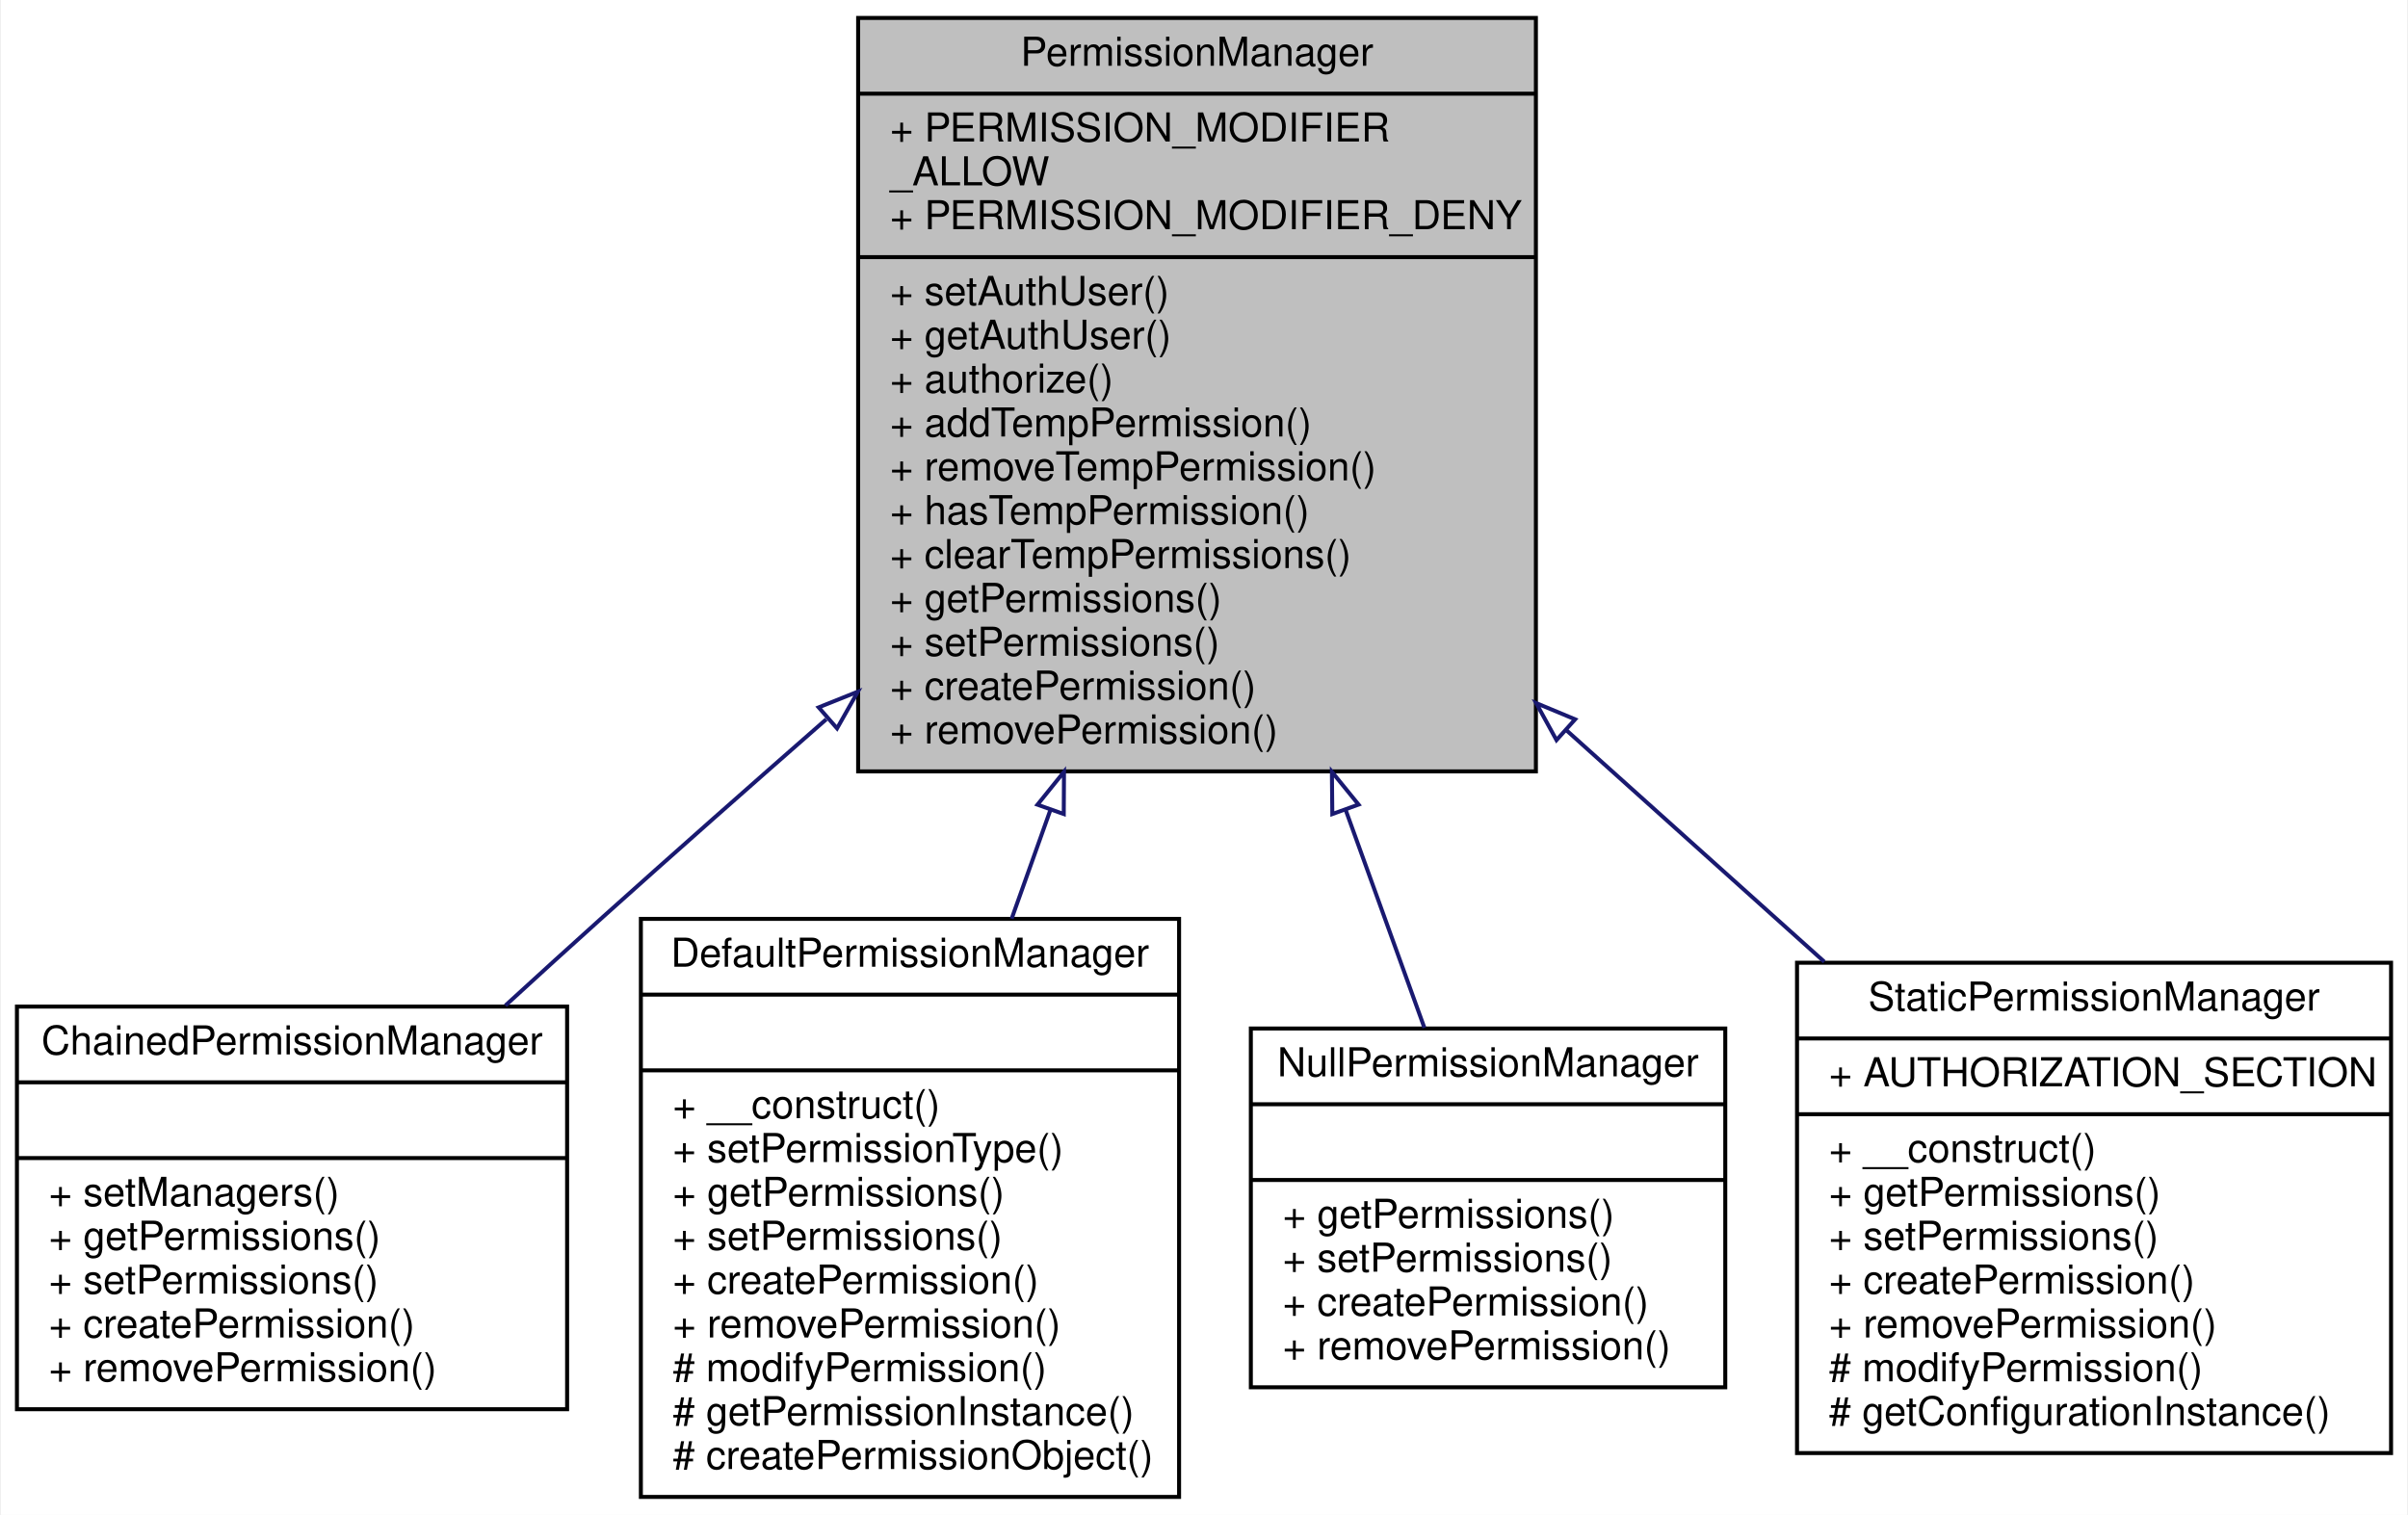
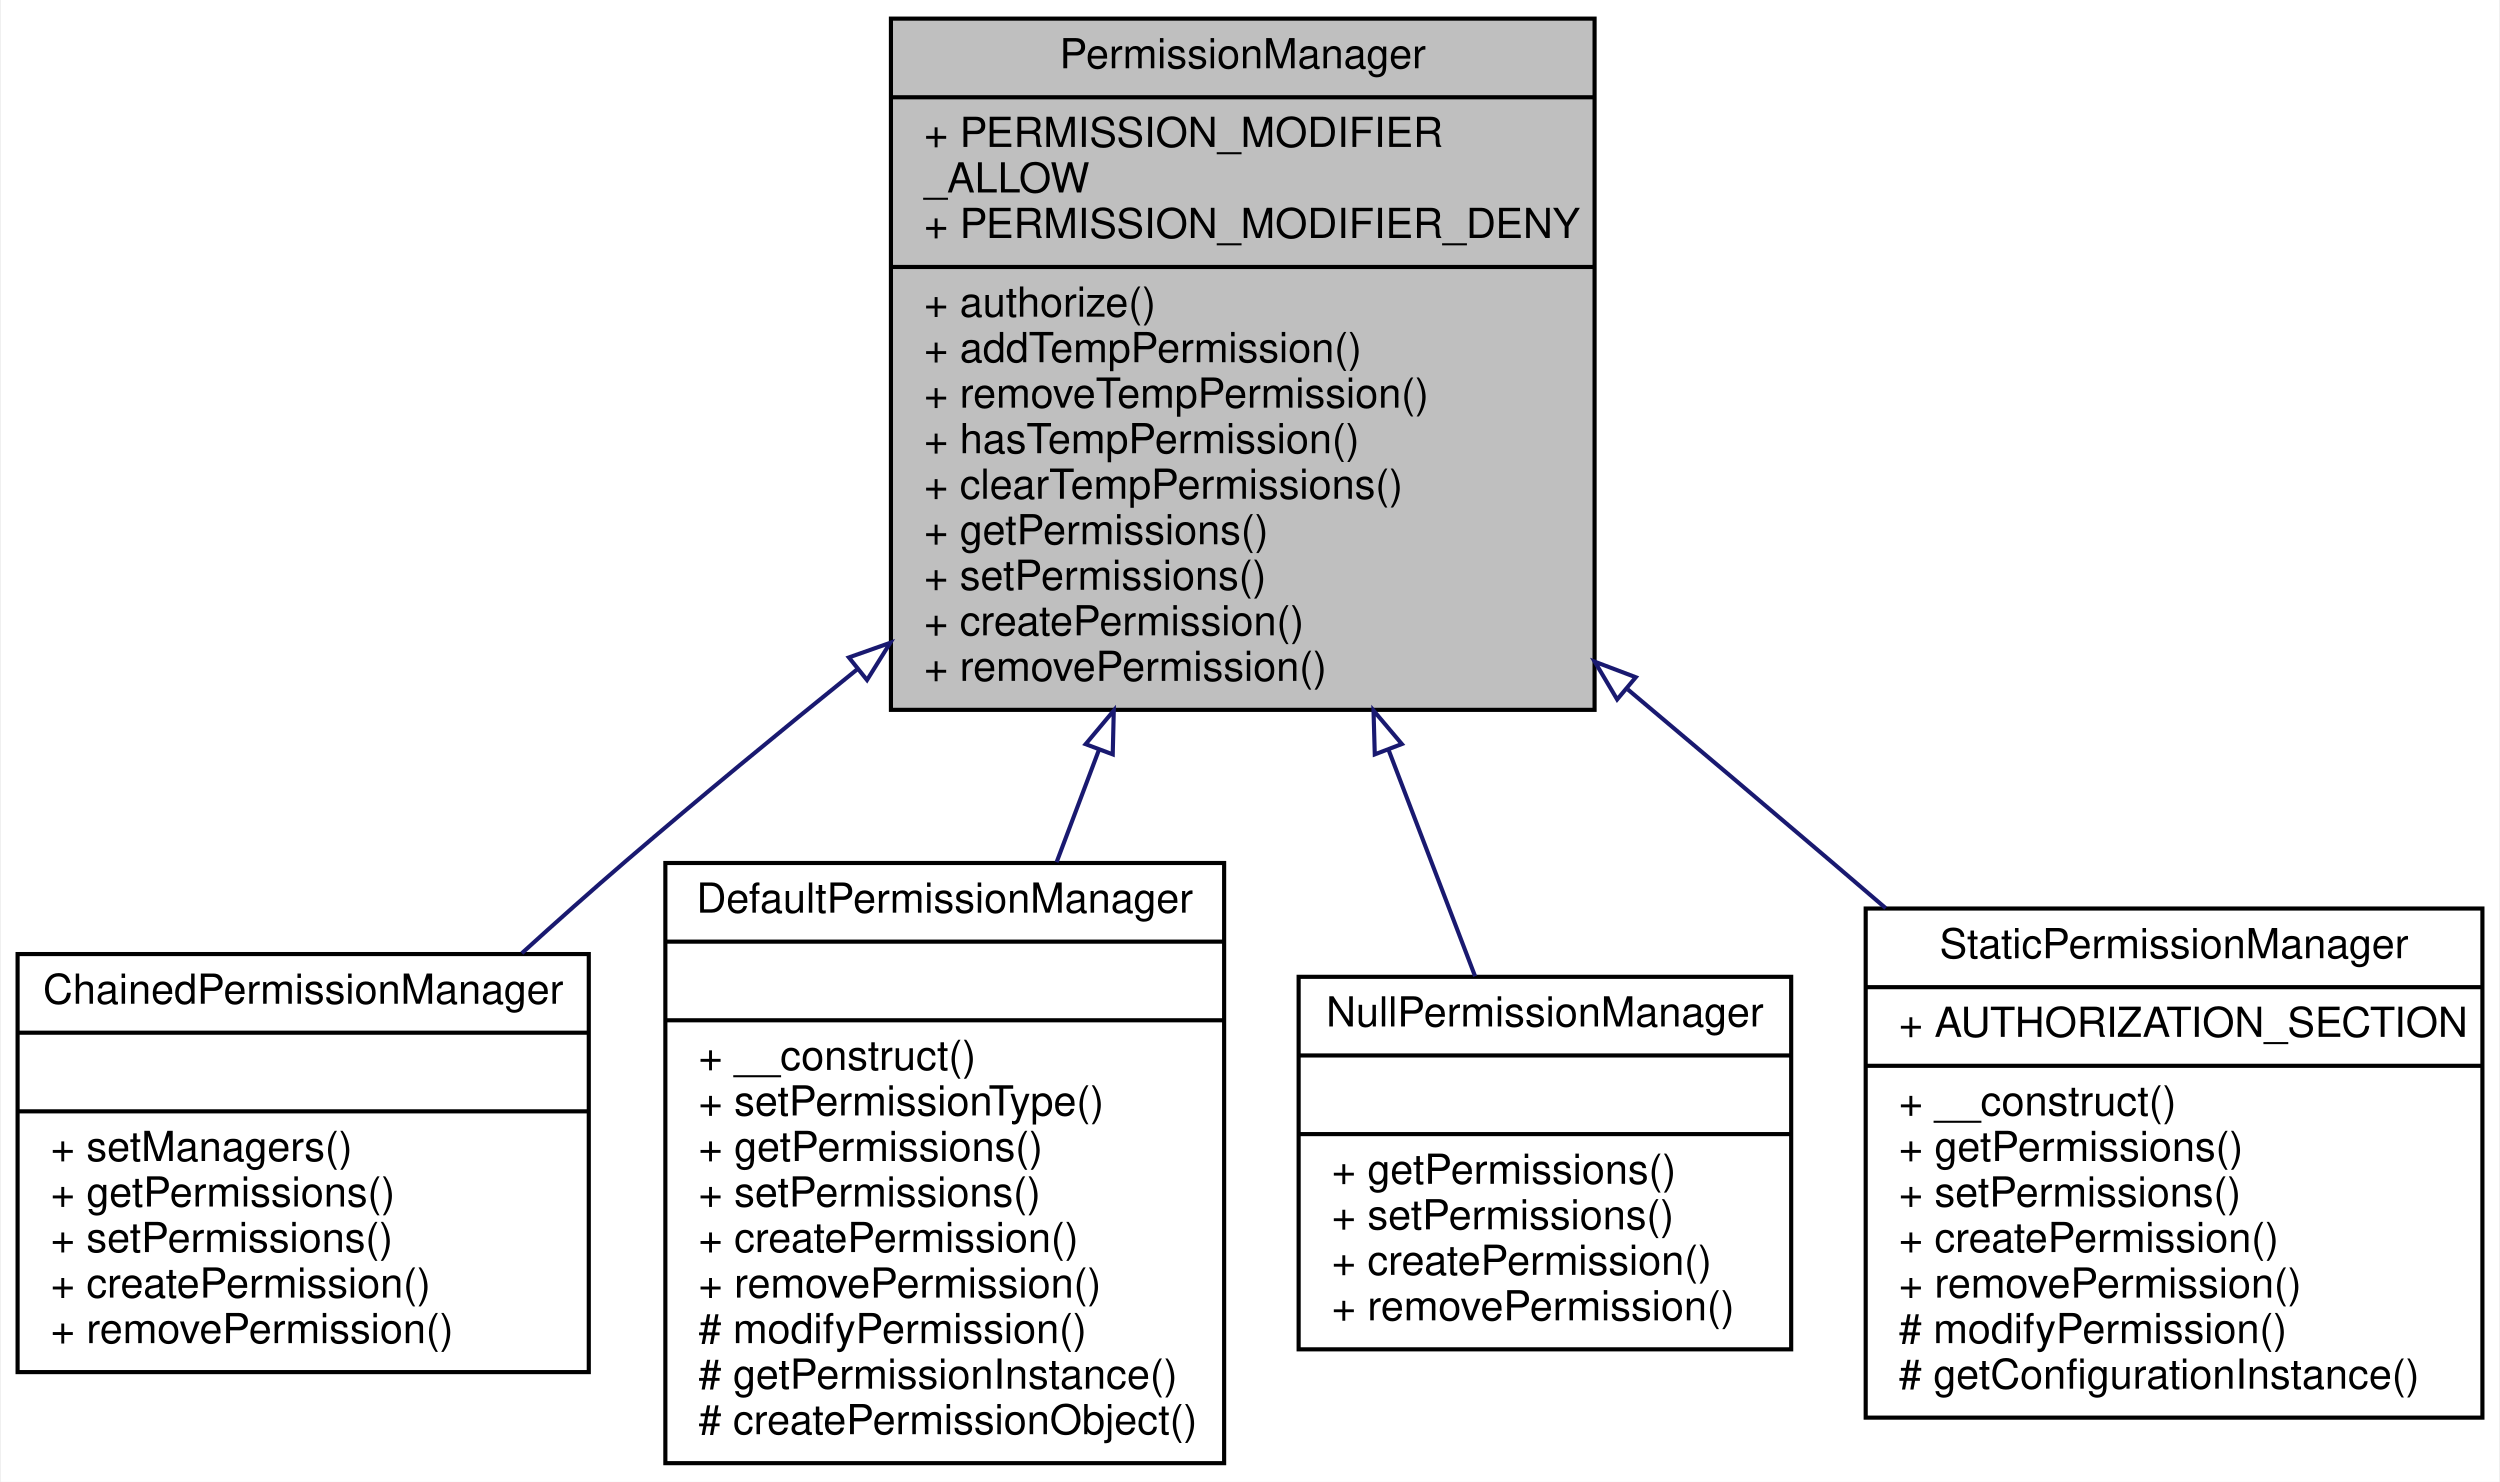
- <svg xmlns="http://www.w3.org/2000/svg" xmlns:xlink="http://www.w3.org/1999/xlink" width="604pt" height="380pt" viewBox="0.00 0.00 603.50 380.00">
-   <g id="graph0" class="graph" transform="scale(1 1) rotate(0) translate(4 376)">
-     <polygon fill="white" stroke="none" points="-4,4 -4,-376 599.5,-376 599.5,4 -4,4" />
+ <svg xmlns="http://www.w3.org/2000/svg" xmlns:xlink="http://www.w3.org/1999/xlink" width="604pt" height="358pt" viewBox="0.00 0.00 603.50 358.00">
+   <g id="graph0" class="graph" transform="scale(1 1) rotate(0) translate(4 354)">
+     <polygon fill="white" stroke="none" points="-4,4 -4,-354 599.5,-354 599.5,4 -4,4" />
    <g id="node1" class="node">
-       <polygon fill="#bfbfbf" stroke="black" points="211,-182.5 211,-371.5 381,-371.5 381,-182.5 211,-182.5" />
-       <text text-anchor="middle" x="296" y="-359.5" font-family="Helvetica,sans-Serif" font-size="10.00">PermissionManager</text>
-       <polyline fill="none" stroke="black" points="211,-352.5 381,-352.5 " />
-       <text text-anchor="start" x="219" y="-340.5" font-family="Helvetica,sans-Serif" font-size="10.00">+ PERMISSION_MODIFIER</text>
-       <text text-anchor="start" x="219" y="-329.5" font-family="Helvetica,sans-Serif" font-size="10.00">_ALLOW</text>
-       <text text-anchor="start" x="219" y="-318.5" font-family="Helvetica,sans-Serif" font-size="10.00">+ PERMISSION_MODIFIER_DENY</text>
-       <polyline fill="none" stroke="black" points="211,-311.5 381,-311.5 " />
-       <text text-anchor="start" x="219" y="-299.5" font-family="Helvetica,sans-Serif" font-size="10.00">+ setAuthUser()</text>
-       <text text-anchor="start" x="219" y="-288.5" font-family="Helvetica,sans-Serif" font-size="10.00">+ getAuthUser()</text>
+       <polygon fill="#bfbfbf" stroke="black" points="211,-182.5 211,-349.5 381,-349.5 381,-182.5 211,-182.5" />
+       <text text-anchor="middle" x="296" y="-337.5" font-family="Helvetica,sans-Serif" font-size="10.00">PermissionManager</text>
+       <polyline fill="none" stroke="black" points="211,-330.5 381,-330.5 " />
+       <text text-anchor="start" x="219" y="-318.5" font-family="Helvetica,sans-Serif" font-size="10.00">+ PERMISSION_MODIFIER</text>
+       <text text-anchor="start" x="219" y="-307.5" font-family="Helvetica,sans-Serif" font-size="10.00">_ALLOW</text>
+       <text text-anchor="start" x="219" y="-296.5" font-family="Helvetica,sans-Serif" font-size="10.00">+ PERMISSION_MODIFIER_DENY</text>
+       <polyline fill="none" stroke="black" points="211,-289.5 381,-289.5 " />
      <text text-anchor="start" x="219" y="-277.5" font-family="Helvetica,sans-Serif" font-size="10.00">+ authorize()</text>
      <text text-anchor="start" x="219" y="-266.5" font-family="Helvetica,sans-Serif" font-size="10.00">+ addTempPermission()</text>
      <text text-anchor="start" x="219" y="-255.5" font-family="Helvetica,sans-Serif" font-size="10.00">+ removeTempPermission()</text>
      <text text-anchor="start" x="219" y="-244.5" font-family="Helvetica,sans-Serif" font-size="10.00">+ hasTempPermission()</text>
      <text text-anchor="start" x="219" y="-233.5" font-family="Helvetica,sans-Serif" font-size="10.00">+ clearTempPermissions()</text>
      <text text-anchor="start" x="219" y="-222.5" font-family="Helvetica,sans-Serif" font-size="10.00">+ getPermissions()</text>
      <text text-anchor="start" x="219" y="-211.5" font-family="Helvetica,sans-Serif" font-size="10.00">+ setPermissions()</text>
      <text text-anchor="start" x="219" y="-200.5" font-family="Helvetica,sans-Serif" font-size="10.00">+ createPermission()</text>
      <text text-anchor="start" x="219" y="-189.5" font-family="Helvetica,sans-Serif" font-size="10.00">+ removePermission()</text>
    </g>
    <g id="node2" class="node">
      <g id="a_node2">
        <a xlink:href="classwcmf_1_1lib_1_1security_1_1impl_1_1_chained_permission_manager.html" target="_top" xlink:title="ChainedPermissionManager retrieves authorization rules included managers. ">
          <polygon fill="white" stroke="black" points="0,-22.5 0,-123.5 138,-123.5 138,-22.5 0,-22.5" />
          <text text-anchor="middle" x="69" y="-111.5" font-family="Helvetica,sans-Serif" font-size="10.00">ChainedPermissionManager</text>
          <polyline fill="none" stroke="black" points="0,-104.5 138,-104.5 " />
          <text text-anchor="middle" x="69" y="-92.5" font-family="Helvetica,sans-Serif" font-size="10.00"> </text>
          <polyline fill="none" stroke="black" points="0,-85.5 138,-85.5 " />
          <text text-anchor="start" x="8" y="-73.5" font-family="Helvetica,sans-Serif" font-size="10.00">+ setManagers()</text>
          <text text-anchor="start" x="8" y="-62.5" font-family="Helvetica,sans-Serif" font-size="10.00">+ getPermissions()</text>
          <text text-anchor="start" x="8" y="-51.5" font-family="Helvetica,sans-Serif" font-size="10.00">+ setPermissions()</text>
          <text text-anchor="start" x="8" y="-40.5" font-family="Helvetica,sans-Serif" font-size="10.00">+ createPermission()</text>
          <text text-anchor="start" x="8" y="-29.5" font-family="Helvetica,sans-Serif" font-size="10.00">+ removePermission()</text>
        </a>
      </g>
    </g>
    <g id="edge1" class="edge">
-       <path fill="none" stroke="midnightblue" d="M203,-195.567C184.37,-179.256 164.996,-162.151 147,-146 139.045,-138.861 130.691,-131.261 122.527,-123.775" />
-       <polygon fill="none" stroke="midnightblue" points="201.1,-198.556 210.932,-202.504 205.708,-193.286 201.1,-198.556" />
+       <path fill="none" stroke="midnightblue" d="M202.862,-192.298C184.163,-177.233 164.799,-161.289 147,-146 138.752,-138.915 130.163,-131.272 121.828,-123.703" />
+       <polygon fill="none" stroke="midnightblue" points="200.839,-195.163 210.828,-198.696 205.223,-189.705 200.839,-195.163" />
    </g>
    <g id="node3" class="node">
      <g id="a_node3">
        <a xlink:href="classwcmf_1_1lib_1_1security_1_1impl_1_1_default_permission_manager.html" target="_top" xlink:title="DefaultPermissionManager retrieves authorization rules the storage. ">
          <polygon fill="white" stroke="black" points="156.5,-0.5 156.5,-145.5 291.5,-145.5 291.5,-0.5 156.5,-0.5" />
          <text text-anchor="middle" x="224" y="-133.5" font-family="Helvetica,sans-Serif" font-size="10.00">DefaultPermissionManager</text>
          <polyline fill="none" stroke="black" points="156.5,-126.5 291.5,-126.5 " />
          <text text-anchor="middle" x="224" y="-114.5" font-family="Helvetica,sans-Serif" font-size="10.00"> </text>
          <polyline fill="none" stroke="black" points="156.5,-107.5 291.5,-107.5 " />
          <text text-anchor="start" x="164.5" y="-95.5" font-family="Helvetica,sans-Serif" font-size="10.00">+ __construct()</text>
          <text text-anchor="start" x="164.5" y="-84.5" font-family="Helvetica,sans-Serif" font-size="10.00">+ setPermissionType()</text>
          <text text-anchor="start" x="164.5" y="-73.5" font-family="Helvetica,sans-Serif" font-size="10.00">+ getPermissions()</text>
          <text text-anchor="start" x="164.5" y="-62.5" font-family="Helvetica,sans-Serif" font-size="10.00">+ setPermissions()</text>
          <text text-anchor="start" x="164.5" y="-51.5" font-family="Helvetica,sans-Serif" font-size="10.00">+ createPermission()</text>
          <text text-anchor="start" x="164.5" y="-40.5" font-family="Helvetica,sans-Serif" font-size="10.00">+ removePermission()</text>
          <text text-anchor="start" x="164.5" y="-29.5" font-family="Helvetica,sans-Serif" font-size="10.00"># modifyPermission()</text>
          <text text-anchor="start" x="164.5" y="-18.5" font-family="Helvetica,sans-Serif" font-size="10.00"># getPermissionInstance()</text>
          <text text-anchor="start" x="164.5" y="-7.5" font-family="Helvetica,sans-Serif" font-size="10.00"># createPermissionObject()</text>
        </a>
      </g>
    </g>
    <g id="edge2" class="edge">
-       <path fill="none" stroke="midnightblue" d="M259.215,-172.796C255.931,-163.585 252.657,-154.398 249.5,-145.542" />
-       <polygon fill="none" stroke="midnightblue" points="255.98,-174.147 262.635,-182.392 262.574,-171.797 255.98,-174.147" />
+       <path fill="none" stroke="midnightblue" d="M261.266,-172.857C257.827,-163.735 254.372,-154.571 251.028,-145.7" />
+       <polygon fill="none" stroke="midnightblue" points="258.036,-174.213 264.839,-182.335 264.586,-171.744 258.036,-174.213" />
    </g>
    <g id="node4" class="node">
      <g id="a_node4">
        <a xlink:href="classwcmf_1_1lib_1_1security_1_1impl_1_1_null_permission_manager.html" target="_top" xlink:title="NullPermissionManager acts like an absent PermissionManager. ">
          <polygon fill="white" stroke="black" points="309.5,-28 309.5,-118 428.5,-118 428.5,-28 309.5,-28" />
          <text text-anchor="middle" x="369" y="-106" font-family="Helvetica,sans-Serif" font-size="10.00">NullPermissionManager</text>
          <polyline fill="none" stroke="black" points="309.5,-99 428.5,-99 " />
          <text text-anchor="middle" x="369" y="-87" font-family="Helvetica,sans-Serif" font-size="10.00"> </text>
          <polyline fill="none" stroke="black" points="309.5,-80 428.5,-80 " />
          <text text-anchor="start" x="317.5" y="-68" font-family="Helvetica,sans-Serif" font-size="10.00">+ getPermissions()</text>
          <text text-anchor="start" x="317.5" y="-57" font-family="Helvetica,sans-Serif" font-size="10.00">+ setPermissions()</text>
          <text text-anchor="start" x="317.5" y="-46" font-family="Helvetica,sans-Serif" font-size="10.00">+ createPermission()</text>
          <text text-anchor="start" x="317.5" y="-35" font-family="Helvetica,sans-Serif" font-size="10.00">+ removePermission()</text>
        </a>
      </g>
    </g>
    <g id="edge3" class="edge">
-       <path fill="none" stroke="midnightblue" d="M333.249,-172.927C340.22,-153.639 347.153,-134.452 353.034,-118.181" />
-       <polygon fill="none" stroke="midnightblue" points="329.936,-171.797 329.829,-182.392 336.519,-174.176 329.936,-171.797" />
+       <path fill="none" stroke="midnightblue" d="M331.17,-172.979C338.477,-153.861 345.855,-134.557 352.131,-118.137" />
+       <polygon fill="none" stroke="midnightblue" points="327.895,-171.745 327.594,-182.335 334.434,-174.244 327.895,-171.745" />
    </g>
    <g id="node5" class="node">
      <g id="a_node5">
        <a xlink:href="classwcmf_1_1lib_1_1security_1_1impl_1_1_static_permission_manager.html" target="_top" xlink:title="StaticPermissionManager retrieves authorization rules from the application configuration. ">
          <polygon fill="white" stroke="black" points="446.5,-11.5 446.5,-134.5 595.5,-134.5 595.5,-11.5 446.5,-11.5" />
          <text text-anchor="middle" x="521" y="-122.5" font-family="Helvetica,sans-Serif" font-size="10.00">StaticPermissionManager</text>
          <polyline fill="none" stroke="black" points="446.5,-115.5 595.5,-115.5 " />
          <text text-anchor="start" x="454.5" y="-103.5" font-family="Helvetica,sans-Serif" font-size="10.00">+ AUTHORIZATION_SECTION</text>
          <polyline fill="none" stroke="black" points="446.5,-96.5 595.5,-96.5 " />
          <text text-anchor="start" x="454.5" y="-84.5" font-family="Helvetica,sans-Serif" font-size="10.00">+ __construct()</text>
          <text text-anchor="start" x="454.5" y="-73.5" font-family="Helvetica,sans-Serif" font-size="10.00">+ getPermissions()</text>
          <text text-anchor="start" x="454.5" y="-62.5" font-family="Helvetica,sans-Serif" font-size="10.00">+ setPermissions()</text>
          <text text-anchor="start" x="454.5" y="-51.5" font-family="Helvetica,sans-Serif" font-size="10.00">+ createPermission()</text>
          <text text-anchor="start" x="454.5" y="-40.5" font-family="Helvetica,sans-Serif" font-size="10.00">+ removePermission()</text>
          <text text-anchor="start" x="454.5" y="-29.5" font-family="Helvetica,sans-Serif" font-size="10.00"># modifyPermission()</text>
          <text text-anchor="start" x="454.5" y="-18.5" font-family="Helvetica,sans-Serif" font-size="10.00"># getConfigurationInstance()</text>
        </a>
      </g>
    </g>
    <g id="edge4" class="edge">
-       <path fill="none" stroke="midnightblue" d="M388.676,-192.797C410.335,-173.353 433.006,-152.999 453.34,-134.744" />
-       <polygon fill="none" stroke="midnightblue" points="386.166,-190.348 381.063,-199.632 390.842,-195.556 386.166,-190.348" />
+       <path fill="none" stroke="midnightblue" d="M389.034,-187.422C405.392,-173.672 422.225,-159.451 438,-146 442.355,-142.287 446.829,-138.455 451.334,-134.584" />
+       <polygon fill="none" stroke="midnightblue" points="386.454,-185.018 381.048,-194.13 390.957,-190.378 386.454,-185.018" />
    </g>
  </g>
</svg>
